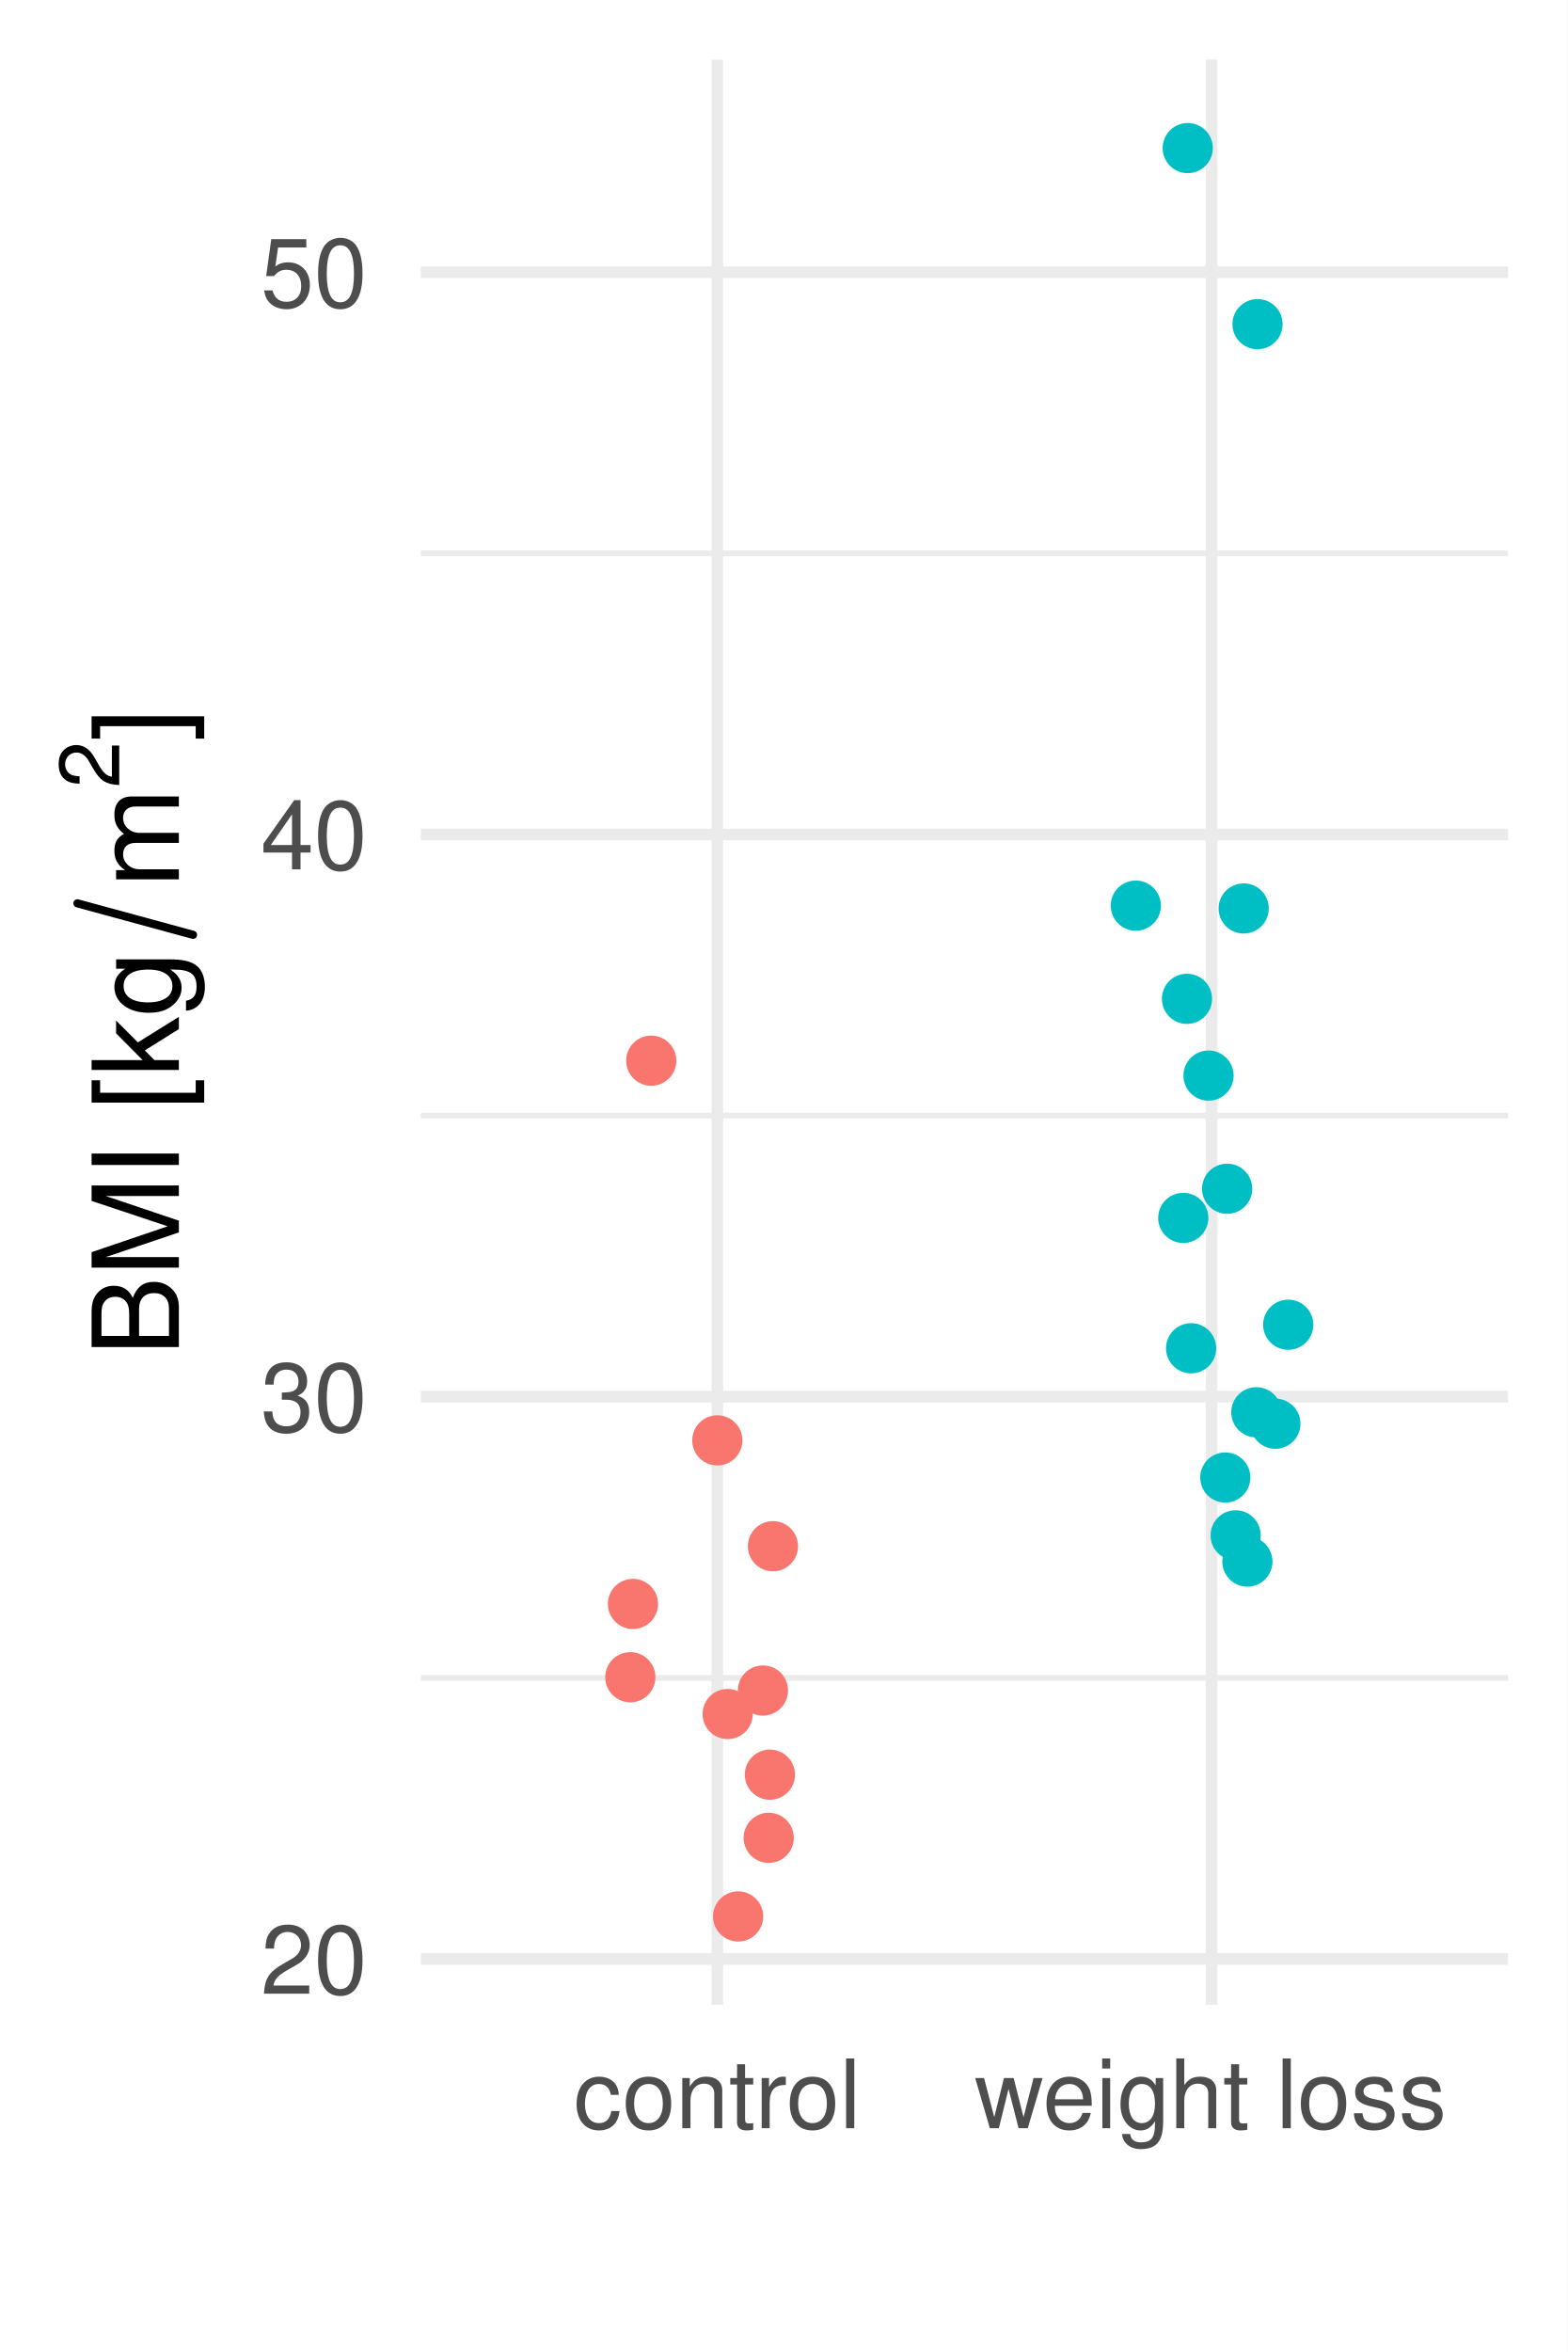
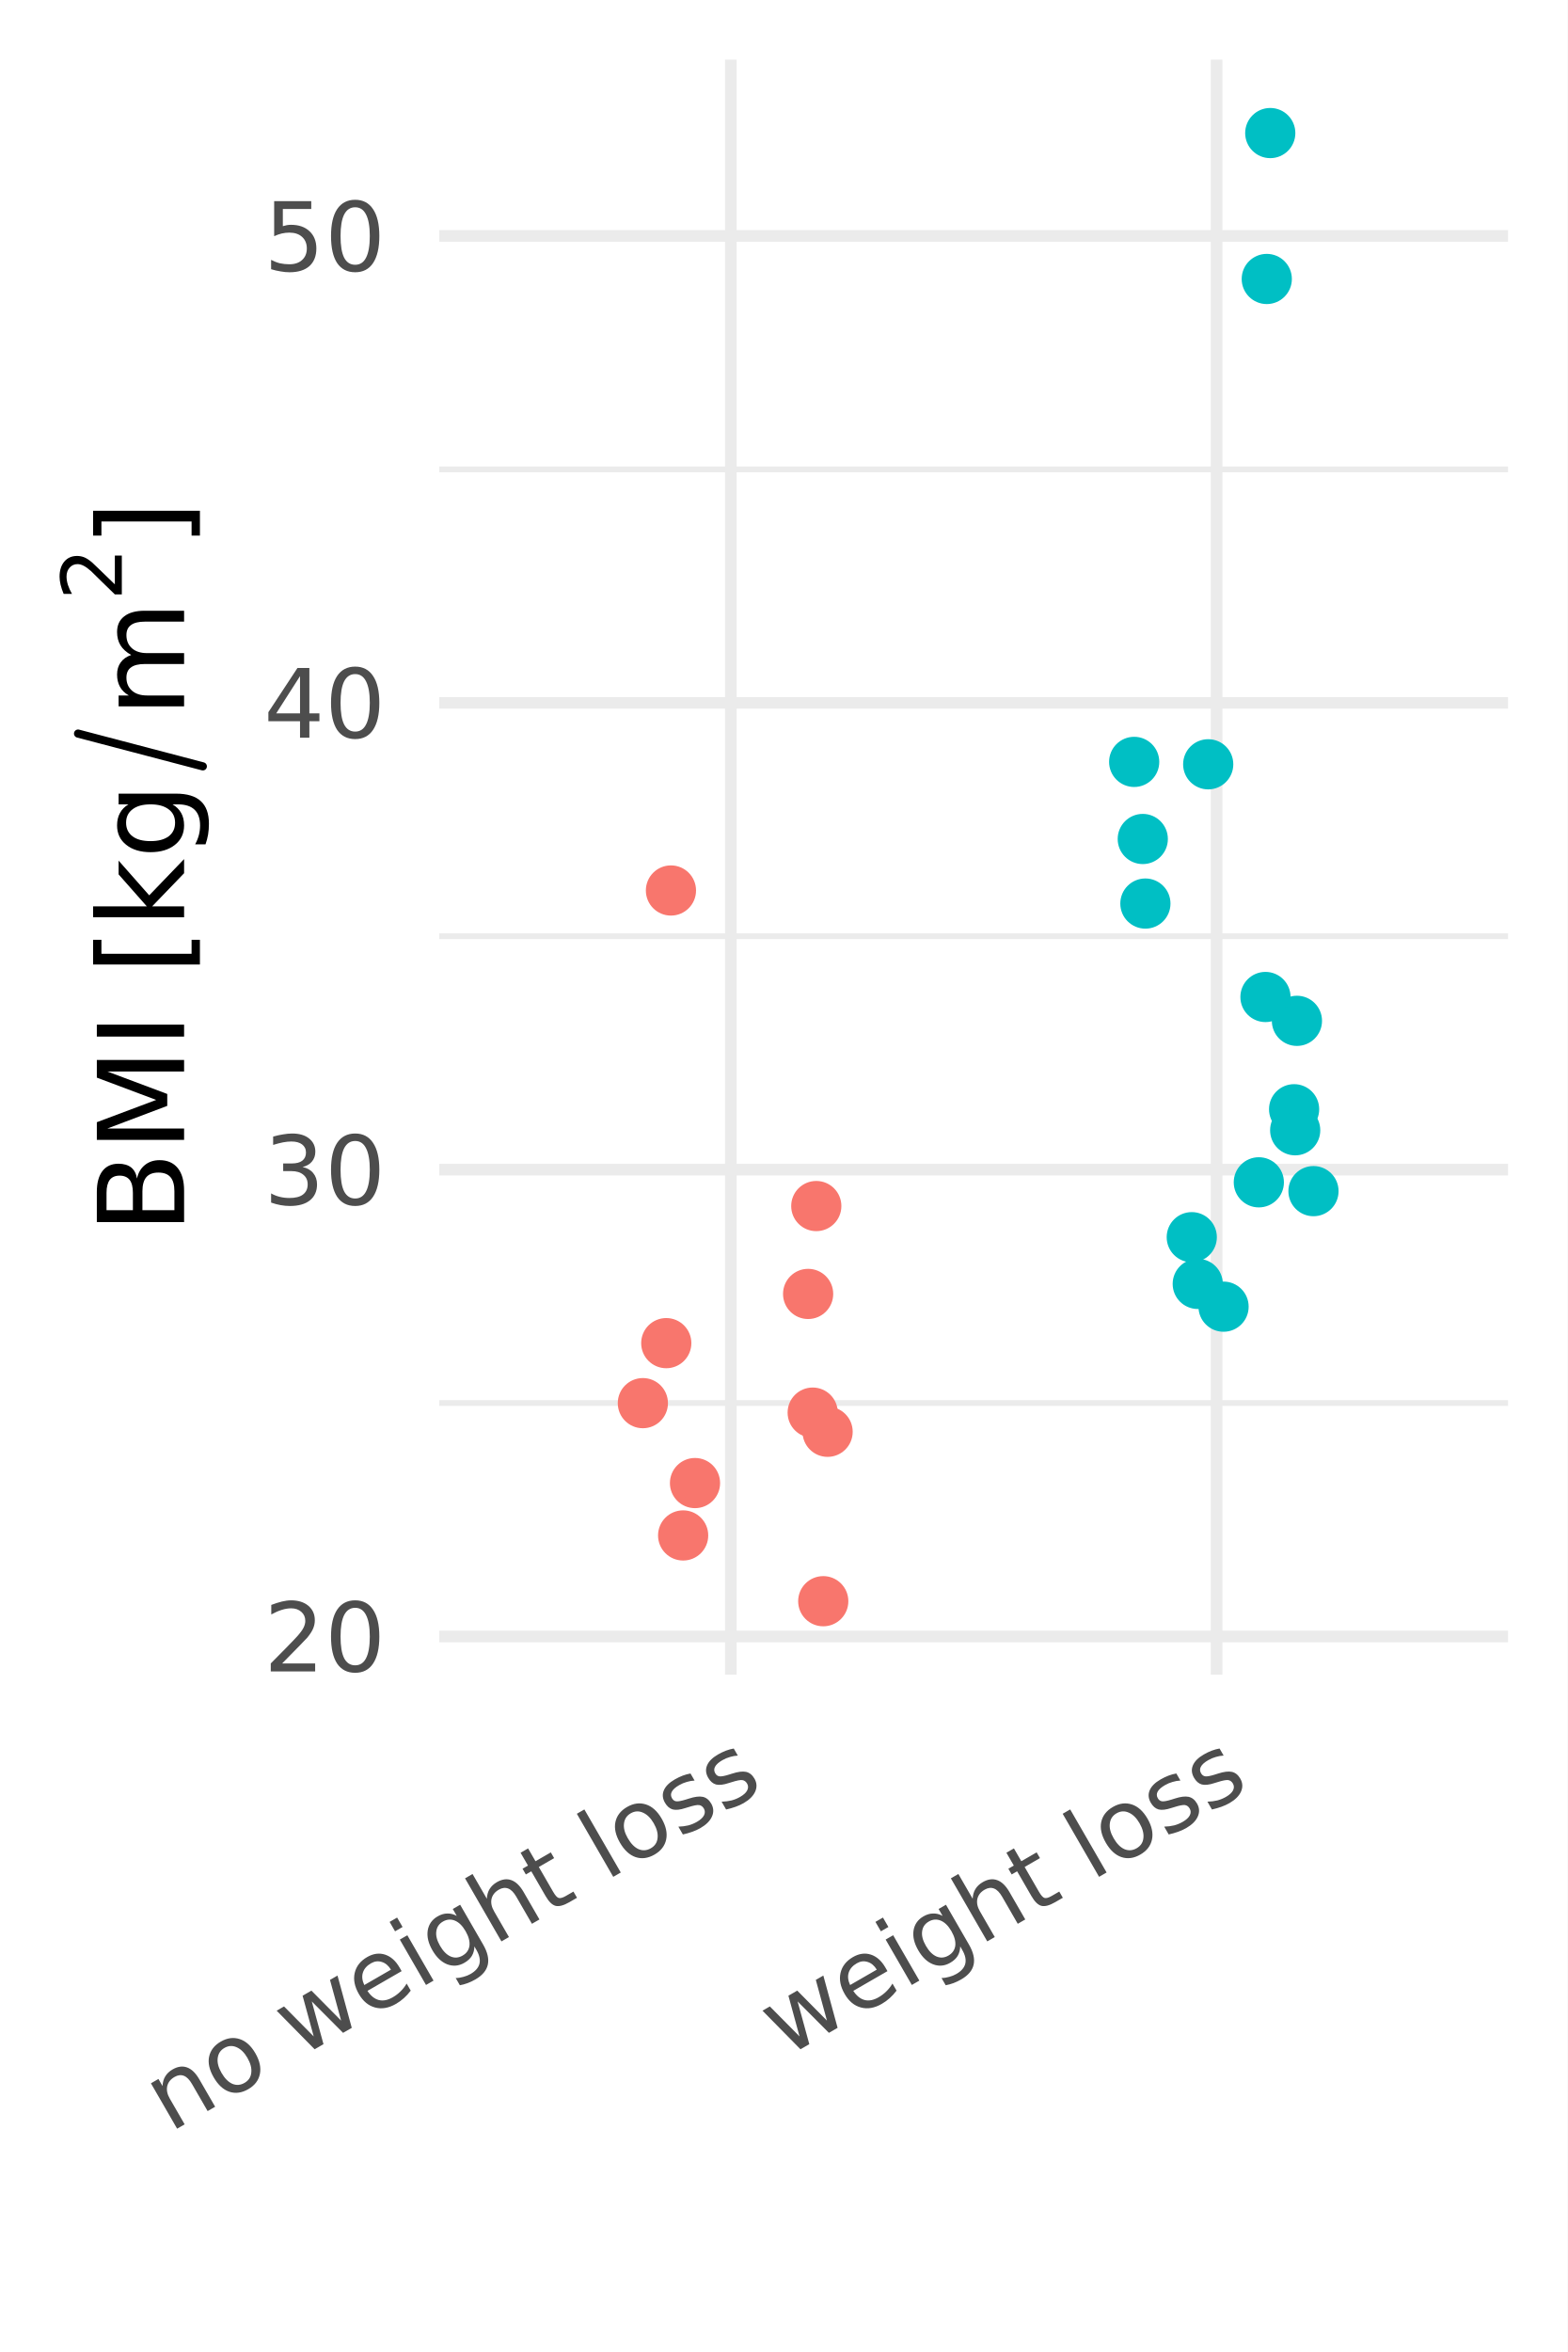
<svg xmlns="http://www.w3.org/2000/svg" viewBox="0 0 144.00 216.00">
  <defs>
    <style type="text/css">
    line, polyline, polygon, path, rect, circle {
      fill: none;
      stroke: #000000;
      stroke-linecap: round;
      stroke-linejoin: round;
      stroke-miterlimit: 10.00;
    }
  </style>
  </defs>
  <rect width="100%" height="100%" style="stroke: none; fill: #FFFFFF;" />
  <defs>
-     <clipPath id="cpMzguNjZ8MTM4LjUyfDE4NC4xMXw1LjQ4">
-       <rect x="38.66" y="5.48" width="99.86" height="178.64" />
+     <clipPath id="cpNDAuMzV8MTM4LjUyfDE1My43OXw1LjQ4">
+       <rect x="40.35" y="5.48" width="98.17" height="148.31" />
    </clipPath>
  </defs>
-   <polyline points="38.66,154.09 138.52,154.09 " style="stroke-width: 0.53; stroke: #EBEBEB; stroke-linecap: butt;" clip-path="url(#cpMzguNjZ8MTM4LjUyfDE4NC4xMXw1LjQ4)" />
-   <polyline points="38.66,102.45 138.52,102.45 " style="stroke-width: 0.53; stroke: #EBEBEB; stroke-linecap: butt;" clip-path="url(#cpMzguNjZ8MTM4LjUyfDE4NC4xMXw1LjQ4)" />
-   <polyline points="38.66,50.82 138.52,50.82 " style="stroke-width: 0.53; stroke: #EBEBEB; stroke-linecap: butt;" clip-path="url(#cpMzguNjZ8MTM4LjUyfDE4NC4xMXw1LjQ4)" />
-   <polyline points="38.66,179.90 138.52,179.90 " style="stroke-width: 1.07; stroke: #EBEBEB; stroke-linecap: butt;" clip-path="url(#cpMzguNjZ8MTM4LjUyfDE4NC4xMXw1LjQ4)" />
-   <polyline points="38.66,128.27 138.52,128.27 " style="stroke-width: 1.07; stroke: #EBEBEB; stroke-linecap: butt;" clip-path="url(#cpMzguNjZ8MTM4LjUyfDE4NC4xMXw1LjQ4)" />
-   <polyline points="38.66,76.64 138.52,76.64 " style="stroke-width: 1.07; stroke: #EBEBEB; stroke-linecap: butt;" clip-path="url(#cpMzguNjZ8MTM4LjUyfDE4NC4xMXw1LjQ4)" />
-   <polyline points="38.66,25.00 138.52,25.00 " style="stroke-width: 1.07; stroke: #EBEBEB; stroke-linecap: butt;" clip-path="url(#cpMzguNjZ8MTM4LjUyfDE4NC4xMXw1LjQ4)" />
-   <polyline points="65.89,184.11 65.89,5.48 " style="stroke-width: 1.07; stroke: #EBEBEB; stroke-linecap: butt;" clip-path="url(#cpMzguNjZ8MTM4LjUyfDE4NC4xMXw1LjQ4)" />
-   <polyline points="111.29,184.11 111.29,5.48 " style="stroke-width: 1.07; stroke: #EBEBEB; stroke-linecap: butt;" clip-path="url(#cpMzguNjZ8MTM4LjUyfDE4NC4xMXw1LjQ4)" />
-   <circle cx="115.40" cy="129.70" r="1.95" style="stroke-width: 0.71; stroke: #00BFC4; fill: #00BFC4;" clip-path="url(#cpMzguNjZ8MTM4LjUyfDE4NC4xMXw1LjQ4)" />
-   <circle cx="111.01" cy="98.78" r="1.95" style="stroke-width: 0.71; stroke: #00BFC4; fill: #00BFC4;" clip-path="url(#cpMzguNjZ8MTM4LjUyfDE4NC4xMXw1LjQ4)" />
-   <circle cx="118.33" cy="121.66" r="1.95" style="stroke-width: 0.71; stroke: #00BFC4; fill: #00BFC4;" clip-path="url(#cpMzguNjZ8MTM4LjUyfDE4NC4xMXw1LjQ4)" />
-   <circle cx="109.41" cy="123.82" r="1.95" style="stroke-width: 0.71; stroke: #00BFC4; fill: #00BFC4;" clip-path="url(#cpMzguNjZ8MTM4LjUyfDE4NC4xMXw1LjQ4)" />
-   <circle cx="112.72" cy="109.17" r="1.95" style="stroke-width: 0.71; stroke: #00BFC4; fill: #00BFC4;" clip-path="url(#cpMzguNjZ8MTM4LjUyfDE4NC4xMXw1LjQ4)" />
-   <circle cx="104.33" cy="83.17" r="1.95" style="stroke-width: 0.71; stroke: #00BFC4; fill: #00BFC4;" clip-path="url(#cpMzguNjZ8MTM4LjUyfDE4NC4xMXw1LjQ4)" />
-   <circle cx="112.55" cy="135.69" r="1.95" style="stroke-width: 0.71; stroke: #00BFC4; fill: #00BFC4;" clip-path="url(#cpMzguNjZ8MTM4LjUyfDE4NC4xMXw1LjQ4)" />
-   <circle cx="108.69" cy="111.85" r="1.95" style="stroke-width: 0.71; stroke: #00BFC4; fill: #00BFC4;" clip-path="url(#cpMzguNjZ8MTM4LjUyfDE4NC4xMXw1LjQ4)" />
-   <circle cx="113.50" cy="141.00" r="1.95" style="stroke-width: 0.71; stroke: #00BFC4; fill: #00BFC4;" clip-path="url(#cpMzguNjZ8MTM4LjUyfDE4NC4xMXw1LjQ4)" />
-   <circle cx="115.51" cy="29.77" r="1.95" style="stroke-width: 0.71; stroke: #00BFC4; fill: #00BFC4;" clip-path="url(#cpMzguNjZ8MTM4LjUyfDE4NC4xMXw1LjQ4)" />
-   <circle cx="117.15" cy="130.75" r="1.95" style="stroke-width: 0.71; stroke: #00BFC4; fill: #00BFC4;" clip-path="url(#cpMzguNjZ8MTM4LjUyfDE4NC4xMXw1LjQ4)" />
-   <circle cx="109.03" cy="91.73" r="1.95" style="stroke-width: 0.71; stroke: #00BFC4; fill: #00BFC4;" clip-path="url(#cpMzguNjZ8MTM4LjUyfDE4NC4xMXw1LjQ4)" />
-   <circle cx="109.10" cy="13.60" r="1.95" style="stroke-width: 0.71; stroke: #00BFC4; fill: #00BFC4;" clip-path="url(#cpMzguNjZ8MTM4LjUyfDE4NC4xMXw1LjQ4)" />
-   <circle cx="114.58" cy="143.41" r="1.95" style="stroke-width: 0.71; stroke: #00BFC4; fill: #00BFC4;" clip-path="url(#cpMzguNjZ8MTM4LjUyfDE4NC4xMXw1LjQ4)" />
-   <circle cx="114.24" cy="83.43" r="1.95" style="stroke-width: 0.71; stroke: #00BFC4; fill: #00BFC4;" clip-path="url(#cpMzguNjZ8MTM4LjUyfDE4NC4xMXw1LjQ4)" />
-   <circle cx="57.90" cy="154.03" r="1.95" style="stroke-width: 0.71; stroke: #F8766D; fill: #F8766D;" clip-path="url(#cpMzguNjZ8MTM4LjUyfDE4NC4xMXw1LjQ4)" />
-   <circle cx="70.72" cy="162.98" r="1.95" style="stroke-width: 0.71; stroke: #F8766D; fill: #F8766D;" clip-path="url(#cpMzguNjZ8MTM4LjUyfDE4NC4xMXw1LjQ4)" />
-   <circle cx="67.80" cy="176.00" r="1.95" style="stroke-width: 0.71; stroke: #F8766D; fill: #F8766D;" clip-path="url(#cpMzguNjZ8MTM4LjUyfDE4NC4xMXw1LjQ4)" />
-   <circle cx="71.00" cy="142.00" r="1.95" style="stroke-width: 0.71; stroke: #F8766D; fill: #F8766D;" clip-path="url(#cpMzguNjZ8MTM4LjUyfDE4NC4xMXw1LjQ4)" />
-   <circle cx="70.61" cy="168.78" r="1.95" style="stroke-width: 0.71; stroke: #F8766D; fill: #F8766D;" clip-path="url(#cpMzguNjZ8MTM4LjUyfDE4NC4xMXw1LjQ4)" />
-   <circle cx="65.89" cy="132.28" r="1.95" style="stroke-width: 0.71; stroke: #F8766D; fill: #F8766D;" clip-path="url(#cpMzguNjZ8MTM4LjUyfDE4NC4xMXw1LjQ4)" />
-   <circle cx="58.14" cy="147.30" r="1.95" style="stroke-width: 0.71; stroke: #F8766D; fill: #F8766D;" clip-path="url(#cpMzguNjZ8MTM4LjUyfDE4NC4xMXw1LjQ4)" />
-   <circle cx="59.82" cy="97.41" r="1.95" style="stroke-width: 0.71; stroke: #F8766D; fill: #F8766D;" clip-path="url(#cpMzguNjZ8MTM4LjUyfDE4NC4xMXw1LjQ4)" />
-   <circle cx="70.08" cy="155.25" r="1.95" style="stroke-width: 0.71; stroke: #F8766D; fill: #F8766D;" clip-path="url(#cpMzguNjZ8MTM4LjUyfDE4NC4xMXw1LjQ4)" />
-   <circle cx="66.84" cy="157.41" r="1.95" style="stroke-width: 0.71; stroke: #F8766D; fill: #F8766D;" clip-path="url(#cpMzguNjZ8MTM4LjUyfDE4NC4xMXw1LjQ4)" />
+   <polyline points="40.35,128.85 138.52,128.85 " style="stroke-width: 0.53; stroke: #EBEBEB; stroke-linecap: butt;" clip-path="url(#cpNDAuMzV8MTM4LjUyfDE1My43OXw1LjQ4)" />
+   <polyline points="40.35,85.98 138.52,85.98 " style="stroke-width: 0.53; stroke: #EBEBEB; stroke-linecap: butt;" clip-path="url(#cpNDAuMzV8MTM4LjUyfDE1My43OXw1LjQ4)" />
+   <polyline points="40.35,43.11 138.52,43.11 " style="stroke-width: 0.53; stroke: #EBEBEB; stroke-linecap: butt;" clip-path="url(#cpNDAuMzV8MTM4LjUyfDE1My43OXw1LjQ4)" />
+   <polyline points="40.35,150.29 138.52,150.29 " style="stroke-width: 1.07; stroke: #EBEBEB; stroke-linecap: butt;" clip-path="url(#cpNDAuMzV8MTM4LjUyfDE1My43OXw1LjQ4)" />
+   <polyline points="40.35,107.42 138.52,107.42 " style="stroke-width: 1.07; stroke: #EBEBEB; stroke-linecap: butt;" clip-path="url(#cpNDAuMzV8MTM4LjUyfDE1My43OXw1LjQ4)" />
+   <polyline points="40.35,64.55 138.52,64.55 " style="stroke-width: 1.07; stroke: #EBEBEB; stroke-linecap: butt;" clip-path="url(#cpNDAuMzV8MTM4LjUyfDE1My43OXw1LjQ4)" />
+   <polyline points="40.35,21.67 138.52,21.67 " style="stroke-width: 1.07; stroke: #EBEBEB; stroke-linecap: butt;" clip-path="url(#cpNDAuMzV8MTM4LjUyfDE1My43OXw1LjQ4)" />
+   <polyline points="67.13,153.79 67.13,5.48 " style="stroke-width: 1.07; stroke: #EBEBEB; stroke-linecap: butt;" clip-path="url(#cpNDAuMzV8MTM4LjUyfDE1My43OXw1LjQ4)" />
+   <polyline points="111.75,153.79 111.75,5.48 " style="stroke-width: 1.07; stroke: #EBEBEB; stroke-linecap: butt;" clip-path="url(#cpNDAuMzV8MTM4LjUyfDE1My43OXw1LjQ4)" />
+   <circle cx="115.63" cy="108.58" r="1.95" style="stroke-width: 0.71; stroke: #00BFC4; fill: #00BFC4;" clip-path="url(#cpNDAuMzV8MTM4LjUyfDE1My43OXw1LjQ4)" />
+   <circle cx="105.21" cy="82.98" r="1.95" style="stroke-width: 0.71; stroke: #00BFC4; fill: #00BFC4;" clip-path="url(#cpNDAuMzV8MTM4LjUyfDE1My43OXw1LjQ4)" />
+   <circle cx="118.87" cy="101.87" r="1.95" style="stroke-width: 0.71; stroke: #00BFC4; fill: #00BFC4;" clip-path="url(#cpNDAuMzV8MTM4LjUyfDE1My43OXw1LjQ4)" />
+   <circle cx="118.97" cy="103.80" r="1.95" style="stroke-width: 0.71; stroke: #00BFC4; fill: #00BFC4;" clip-path="url(#cpNDAuMzV8MTM4LjUyfDE1My43OXw1LjQ4)" />
+   <circle cx="116.24" cy="91.56" r="1.95" style="stroke-width: 0.71; stroke: #00BFC4; fill: #00BFC4;" clip-path="url(#cpNDAuMzV8MTM4LjUyfDE1My43OXw1LjQ4)" />
+   <circle cx="104.18" cy="69.97" r="1.95" style="stroke-width: 0.71; stroke: #00BFC4; fill: #00BFC4;" clip-path="url(#cpNDAuMzV8MTM4LjUyfDE1My43OXw1LjQ4)" />
+   <circle cx="109.47" cy="113.62" r="1.95" style="stroke-width: 0.71; stroke: #00BFC4; fill: #00BFC4;" clip-path="url(#cpNDAuMzV8MTM4LjUyfDE1My43OXw1LjQ4)" />
+   <circle cx="119.13" cy="93.75" r="1.95" style="stroke-width: 0.71; stroke: #00BFC4; fill: #00BFC4;" clip-path="url(#cpNDAuMzV8MTM4LjUyfDE1My43OXw1LjQ4)" />
+   <circle cx="110.02" cy="117.91" r="1.95" style="stroke-width: 0.71; stroke: #00BFC4; fill: #00BFC4;" clip-path="url(#cpNDAuMzV8MTM4LjUyfDE1My43OXw1LjQ4)" />
+   <circle cx="116.36" cy="25.62" r="1.95" style="stroke-width: 0.71; stroke: #00BFC4; fill: #00BFC4;" clip-path="url(#cpNDAuMzV8MTM4LjUyfDE1My43OXw1LjQ4)" />
+   <circle cx="120.65" cy="109.39" r="1.95" style="stroke-width: 0.71; stroke: #00BFC4; fill: #00BFC4;" clip-path="url(#cpNDAuMzV8MTM4LjUyfDE1My43OXw1LjQ4)" />
+   <circle cx="104.97" cy="77.05" r="1.95" style="stroke-width: 0.71; stroke: #00BFC4; fill: #00BFC4;" clip-path="url(#cpNDAuMzV8MTM4LjUyfDE1My43OXw1LjQ4)" />
+   <circle cx="116.68" cy="12.22" r="1.95" style="stroke-width: 0.71; stroke: #00BFC4; fill: #00BFC4;" clip-path="url(#cpNDAuMzV8MTM4LjUyfDE1My43OXw1LjQ4)" />
+   <circle cx="112.39" cy="120.00" r="1.95" style="stroke-width: 0.71; stroke: #00BFC4; fill: #00BFC4;" clip-path="url(#cpNDAuMzV8MTM4LjUyfDE1My43OXw1LjQ4)" />
+   <circle cx="110.98" cy="70.19" r="1.95" style="stroke-width: 0.71; stroke: #00BFC4; fill: #00BFC4;" clip-path="url(#cpNDAuMzV8MTM4LjUyfDE1My43OXw1LjQ4)" />
+   <circle cx="59.05" cy="128.86" r="1.95" style="stroke-width: 0.71; stroke: #F8766D; fill: #F8766D;" clip-path="url(#cpNDAuMzV8MTM4LjUyfDE1My43OXw1LjQ4)" />
+   <circle cx="63.84" cy="136.20" r="1.95" style="stroke-width: 0.71; stroke: #F8766D; fill: #F8766D;" clip-path="url(#cpNDAuMzV8MTM4LjUyfDE1My43OXw1LjQ4)" />
+   <circle cx="75.62" cy="147.05" r="1.95" style="stroke-width: 0.71; stroke: #F8766D; fill: #F8766D;" clip-path="url(#cpNDAuMzV8MTM4LjUyfDE1My43OXw1LjQ4)" />
+   <circle cx="74.23" cy="118.83" r="1.95" style="stroke-width: 0.71; stroke: #F8766D; fill: #F8766D;" clip-path="url(#cpNDAuMzV8MTM4LjUyfDE1My43OXw1LjQ4)" />
+   <circle cx="62.75" cy="141.01" r="1.95" style="stroke-width: 0.71; stroke: #F8766D; fill: #F8766D;" clip-path="url(#cpNDAuMzV8MTM4LjUyfDE1My43OXw1LjQ4)" />
+   <circle cx="74.98" cy="110.76" r="1.95" style="stroke-width: 0.71; stroke: #F8766D; fill: #F8766D;" clip-path="url(#cpNDAuMzV8MTM4LjUyfDE1My43OXw1LjQ4)" />
+   <circle cx="61.20" cy="123.35" r="1.95" style="stroke-width: 0.71; stroke: #F8766D; fill: #F8766D;" clip-path="url(#cpNDAuMzV8MTM4LjUyfDE1My43OXw1LjQ4)" />
+   <circle cx="61.63" cy="81.78" r="1.95" style="stroke-width: 0.71; stroke: #F8766D; fill: #F8766D;" clip-path="url(#cpNDAuMzV8MTM4LjUyfDE1My43OXw1LjQ4)" />
+   <circle cx="74.65" cy="129.73" r="1.95" style="stroke-width: 0.71; stroke: #F8766D; fill: #F8766D;" clip-path="url(#cpNDAuMzV8MTM4LjUyfDE1My43OXw1LjQ4)" />
+   <circle cx="76.02" cy="131.49" r="1.95" style="stroke-width: 0.71; stroke: #F8766D; fill: #F8766D;" clip-path="url(#cpNDAuMzV8MTM4LjUyfDE1My43OXw1LjQ4)" />
  <defs>
    <clipPath id="cpMC4wMHwxNDQuMDB8MjE2LjAwfDAuMDA=">
      <rect x="0.00" y="0.00" width="144.00" height="216.00" />
    </clipPath>
  </defs>
  <g clip-path="url(#cpMC4wMHwxNDQuMDB8MjE2LjAwfDAuMDA=)">
-     <text x="23.95" y="183.11" style="font-size: 8.80px; fill: #4D4D4D; font-family: Nimbus Sans L;" textLength="9.78px" lengthAdjust="spacingAndGlyphs">20</text>
+     <text x="24.23" y="153.50" style="font-size: 8.80px; fill: #4D4D4D; font-family: DejaVu Sans;" textLength="11.20px" lengthAdjust="spacingAndGlyphs">20</text>
  </g>
  <g clip-path="url(#cpMC4wMHwxNDQuMDB8MjE2LjAwfDAuMDA=)">
-     <text x="23.95" y="131.47" style="font-size: 8.80px; fill: #4D4D4D; font-family: Nimbus Sans L;" textLength="9.78px" lengthAdjust="spacingAndGlyphs">30</text>
+     <text x="24.23" y="110.63" style="font-size: 8.80px; fill: #4D4D4D; font-family: DejaVu Sans;" textLength="11.20px" lengthAdjust="spacingAndGlyphs">30</text>
  </g>
  <g clip-path="url(#cpMC4wMHwxNDQuMDB8MjE2LjAwfDAuMDA=)">
-     <text x="23.95" y="79.84" style="font-size: 8.80px; fill: #4D4D4D; font-family: Nimbus Sans L;" textLength="9.78px" lengthAdjust="spacingAndGlyphs">40</text>
+     <text x="24.23" y="67.75" style="font-size: 8.80px; fill: #4D4D4D; font-family: DejaVu Sans;" textLength="11.20px" lengthAdjust="spacingAndGlyphs">40</text>
  </g>
  <g clip-path="url(#cpMC4wMHwxNDQuMDB8MjE2LjAwfDAuMDA=)">
-     <text x="23.95" y="28.20" style="font-size: 8.80px; fill: #4D4D4D; font-family: Nimbus Sans L;" textLength="9.78px" lengthAdjust="spacingAndGlyphs">50</text>
+     <text x="24.23" y="24.88" style="font-size: 8.80px; fill: #4D4D4D; font-family: DejaVu Sans;" textLength="11.20px" lengthAdjust="spacingAndGlyphs">50</text>
  </g>
  <g clip-path="url(#cpMC4wMHwxNDQuMDB8MjE2LjAwfDAuMDA=)">
-     <text x="52.70" y="195.45" style="font-size: 8.80px; fill: #4D4D4D; font-family: Nimbus Sans L;" textLength="26.40px" lengthAdjust="spacingAndGlyphs">control</text>
+     <text transform="translate(15.58,195.89) rotate(-30)" style="font-size: 8.80px; fill: #4D4D4D; font-family: DejaVu Sans;" textLength="63.22px" lengthAdjust="spacingAndGlyphs">no weight loss</text>
  </g>
  <g clip-path="url(#cpMC4wMHwxNDQuMDB8MjE2LjAwfDAuMDA=)">
-     <text x="89.53" y="195.45" style="font-size: 8.80px; fill: #4D4D4D; font-family: Nimbus Sans L;" textLength="43.51px" lengthAdjust="spacingAndGlyphs">weight loss</text>
+     <text transform="translate(72.12,189.01) rotate(-30)" style="font-size: 8.80px; fill: #4D4D4D; font-family: DejaVu Sans;" textLength="49.47px" lengthAdjust="spacingAndGlyphs">weight loss</text>
  </g>
  <g clip-path="url(#cpMC4wMHwxNDQuMDB8MjE2LjAwfDAuMDA=)">
-     <text transform="translate(16.43,124.58) rotate(-90)" style="font-size: 11.00px; font-family: Nimbus Sans L;" textLength="25.67px" lengthAdjust="spacingAndGlyphs">BMI [</text>
+     <text transform="translate(16.91,113.31) rotate(-90)" style="font-size: 11.00px; font-family: DejaVu Sans;" textLength="28.07px" lengthAdjust="spacingAndGlyphs">BMI [</text>
  </g>
  <g clip-path="url(#cpMC4wMHwxNDQuMDB8MjE2LjAwfDAuMDA=)">
-     <text transform="translate(16.43,98.90) rotate(-90)" style="font-size: 11.00px; font-family: Nimbus Sans L;" textLength="5.50px" lengthAdjust="spacingAndGlyphs">k</text>
+     <text transform="translate(16.91,85.24) rotate(-90)" style="font-size: 11.00px; font-family: DejaVu Sans;" textLength="6.37px" lengthAdjust="spacingAndGlyphs">k</text>
  </g>
  <g clip-path="url(#cpMC4wMHwxNDQuMDB8MjE2LjAwfDAuMDA=)">
-     <text transform="translate(16.43,93.40) rotate(-90)" style="font-size: 11.00px; font-family: Nimbus Sans L;" textLength="6.12px" lengthAdjust="spacingAndGlyphs">g</text>
+     <text transform="translate(16.91,78.87) rotate(-90)" style="font-size: 11.00px; font-family: DejaVu Sans;" textLength="6.98px" lengthAdjust="spacingAndGlyphs">g</text>
  </g>
-   <polyline points="17.73,85.85 7.11,82.96 " style="stroke-width: 0.75;" clip-path="url(#cpMC4wMHwxNDQuMDB8MjE2LjAwfDAuMDA=)" />
+   <polyline points="18.63,70.38 7.17,67.37 " style="stroke-width: 0.75;" clip-path="url(#cpMC4wMHwxNDQuMDB8MjE2LjAwfDAuMDA=)" />
  <g clip-path="url(#cpMC4wMHwxNDQuMDB8MjE2LjAwfDAuMDA=)">
-     <text transform="translate(16.43,81.52) rotate(-90)" style="font-size: 11.00px; font-family: Nimbus Sans L;" textLength="9.16px" lengthAdjust="spacingAndGlyphs">m</text>
+     <text transform="translate(16.91,65.87) rotate(-90)" style="font-size: 11.00px; font-family: DejaVu Sans;" textLength="10.72px" lengthAdjust="spacingAndGlyphs">m</text>
  </g>
  <g clip-path="url(#cpMC4wMHwxNDQuMDB8MjE2LjAwfDAuMDA=)">
-     <text transform="translate(10.95,72.36) rotate(-90)" style="font-size: 7.70px; font-family: Nimbus Sans L;" textLength="4.28px" lengthAdjust="spacingAndGlyphs">2</text>
+     <text transform="translate(11.19,55.15) rotate(-90)" style="font-size: 7.70px; font-family: DejaVu Sans;" textLength="4.90px" lengthAdjust="spacingAndGlyphs">2</text>
  </g>
  <g clip-path="url(#cpMC4wMHwxNDQuMDB8MjE2LjAwfDAuMDA=)">
-     <text transform="translate(16.43,68.08) rotate(-90)" style="font-size: 11.00px; font-family: Nimbus Sans L;" textLength="3.06px" lengthAdjust="spacingAndGlyphs">]</text>
+     <text transform="translate(16.91,50.25) rotate(-90)" style="font-size: 11.00px; font-family: DejaVu Sans;" textLength="4.29px" lengthAdjust="spacingAndGlyphs">]</text>
  </g>
</svg>
